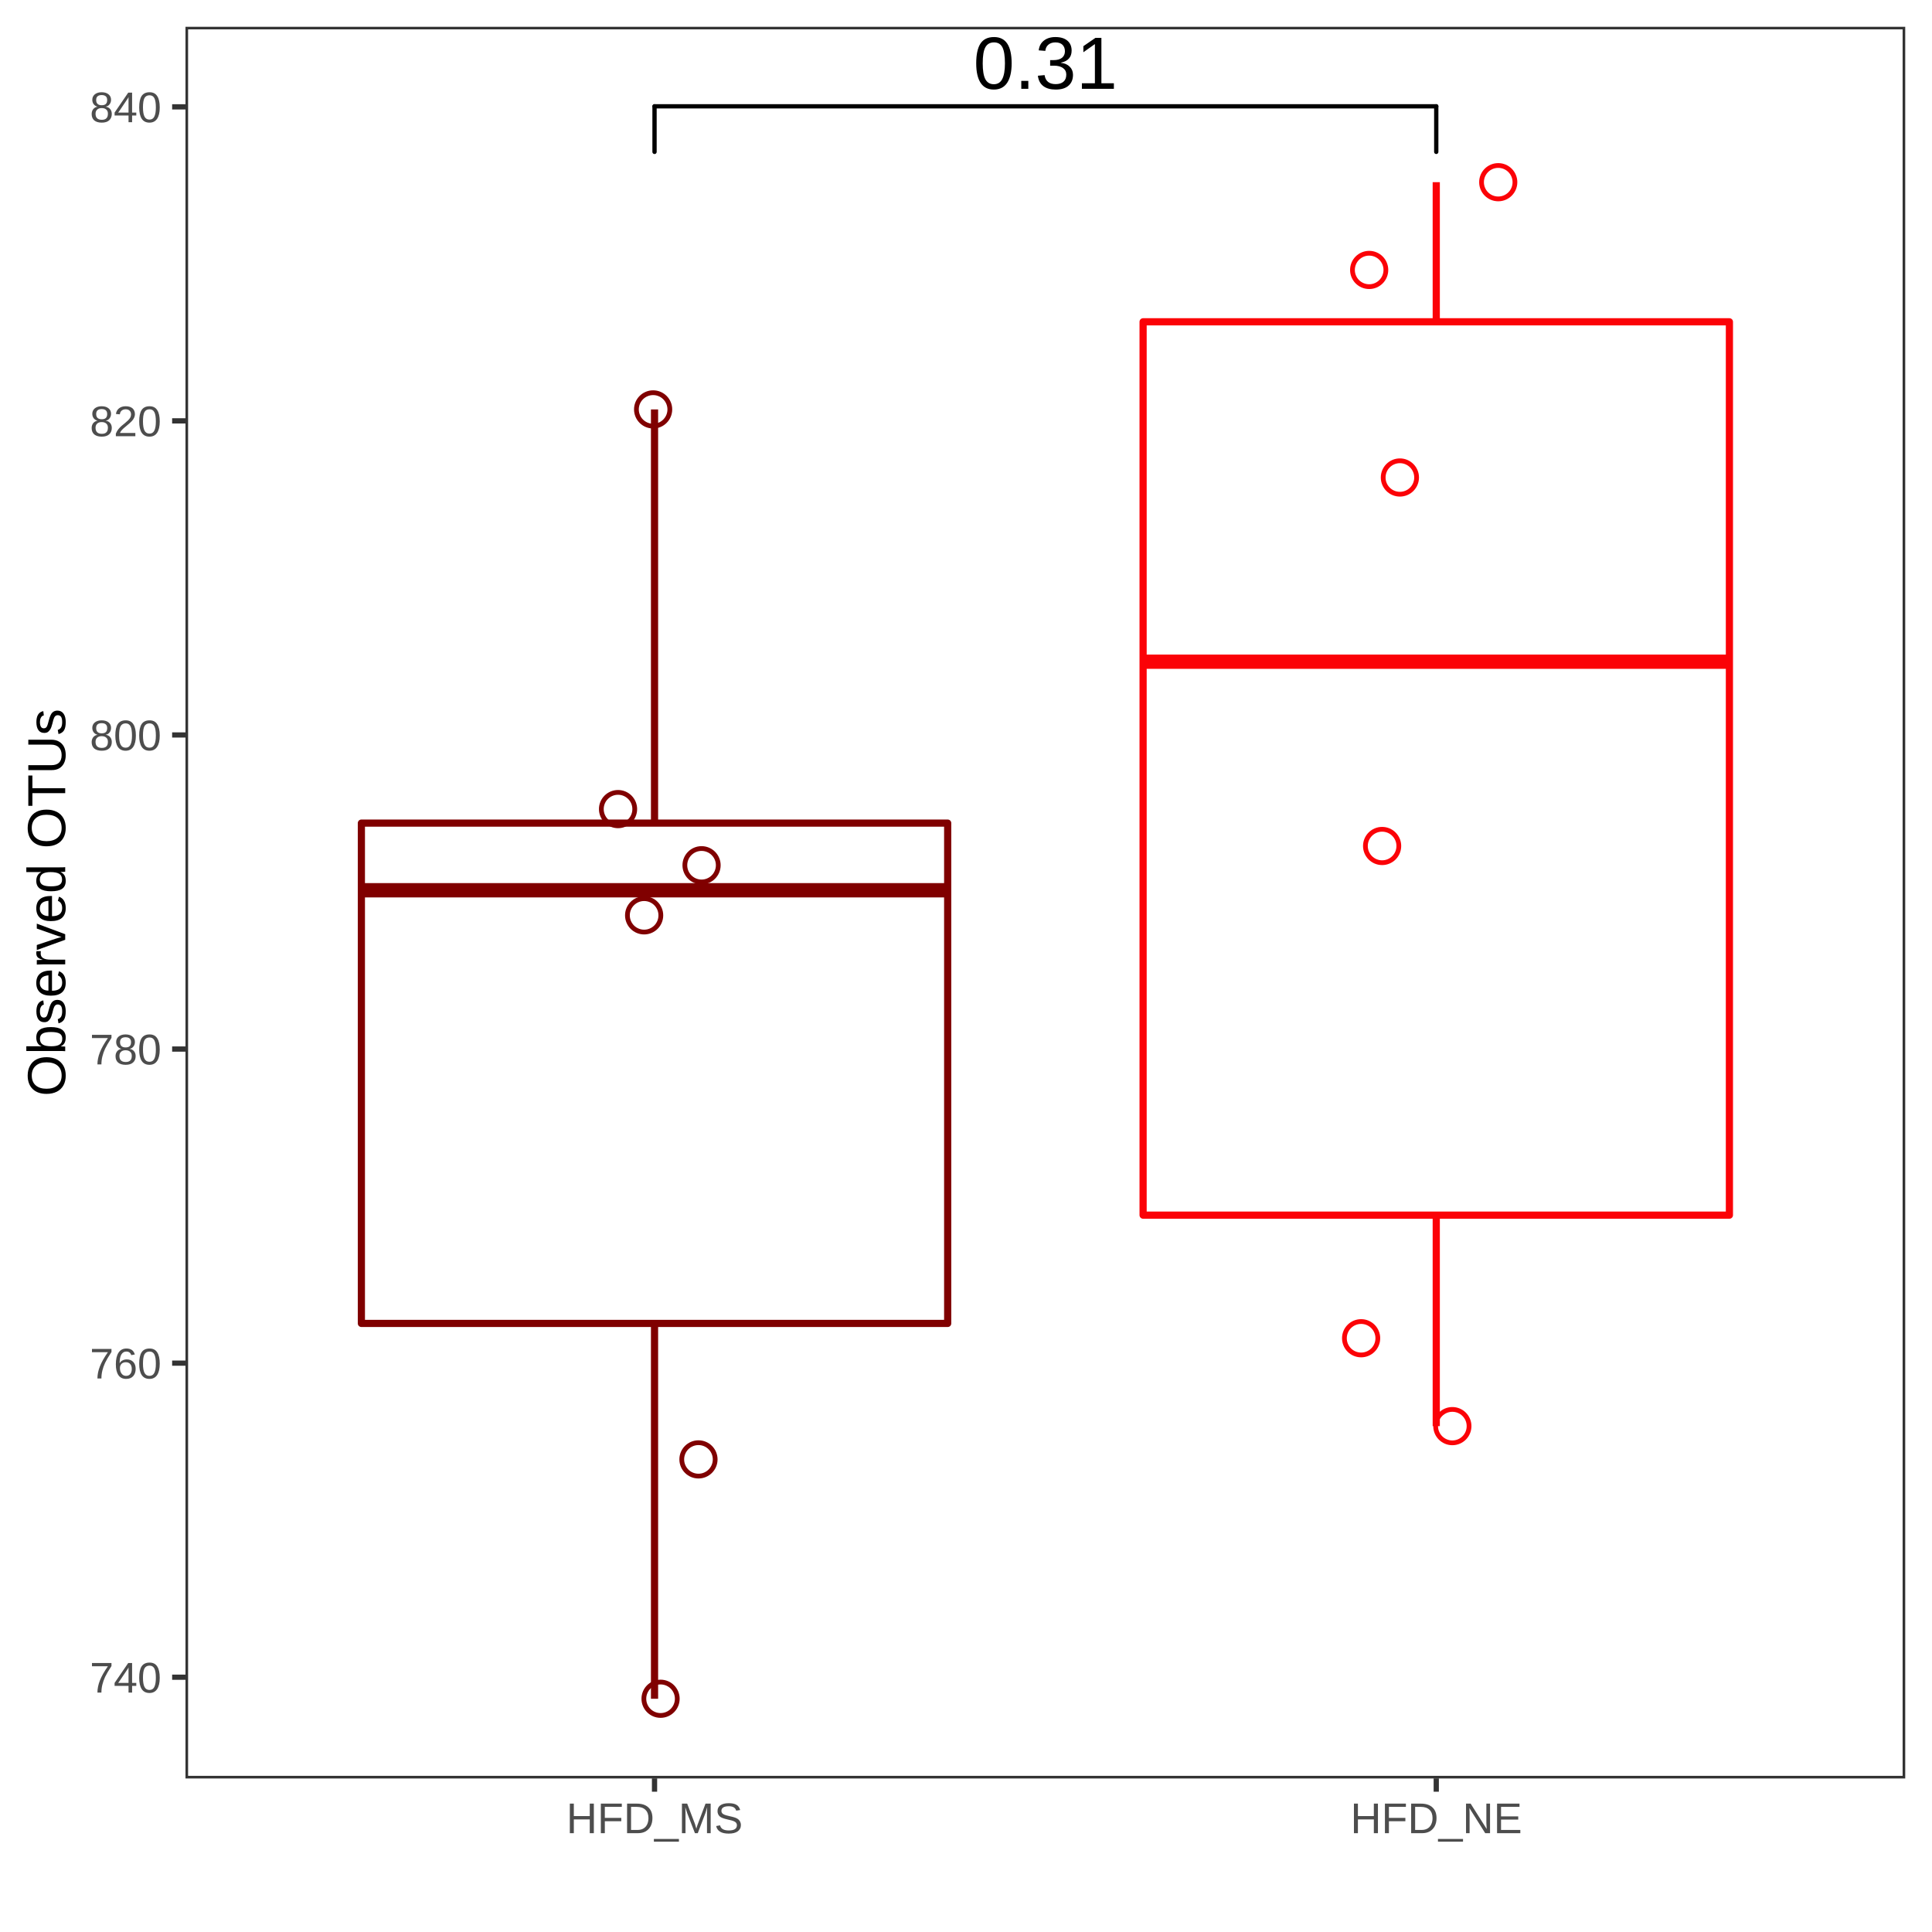
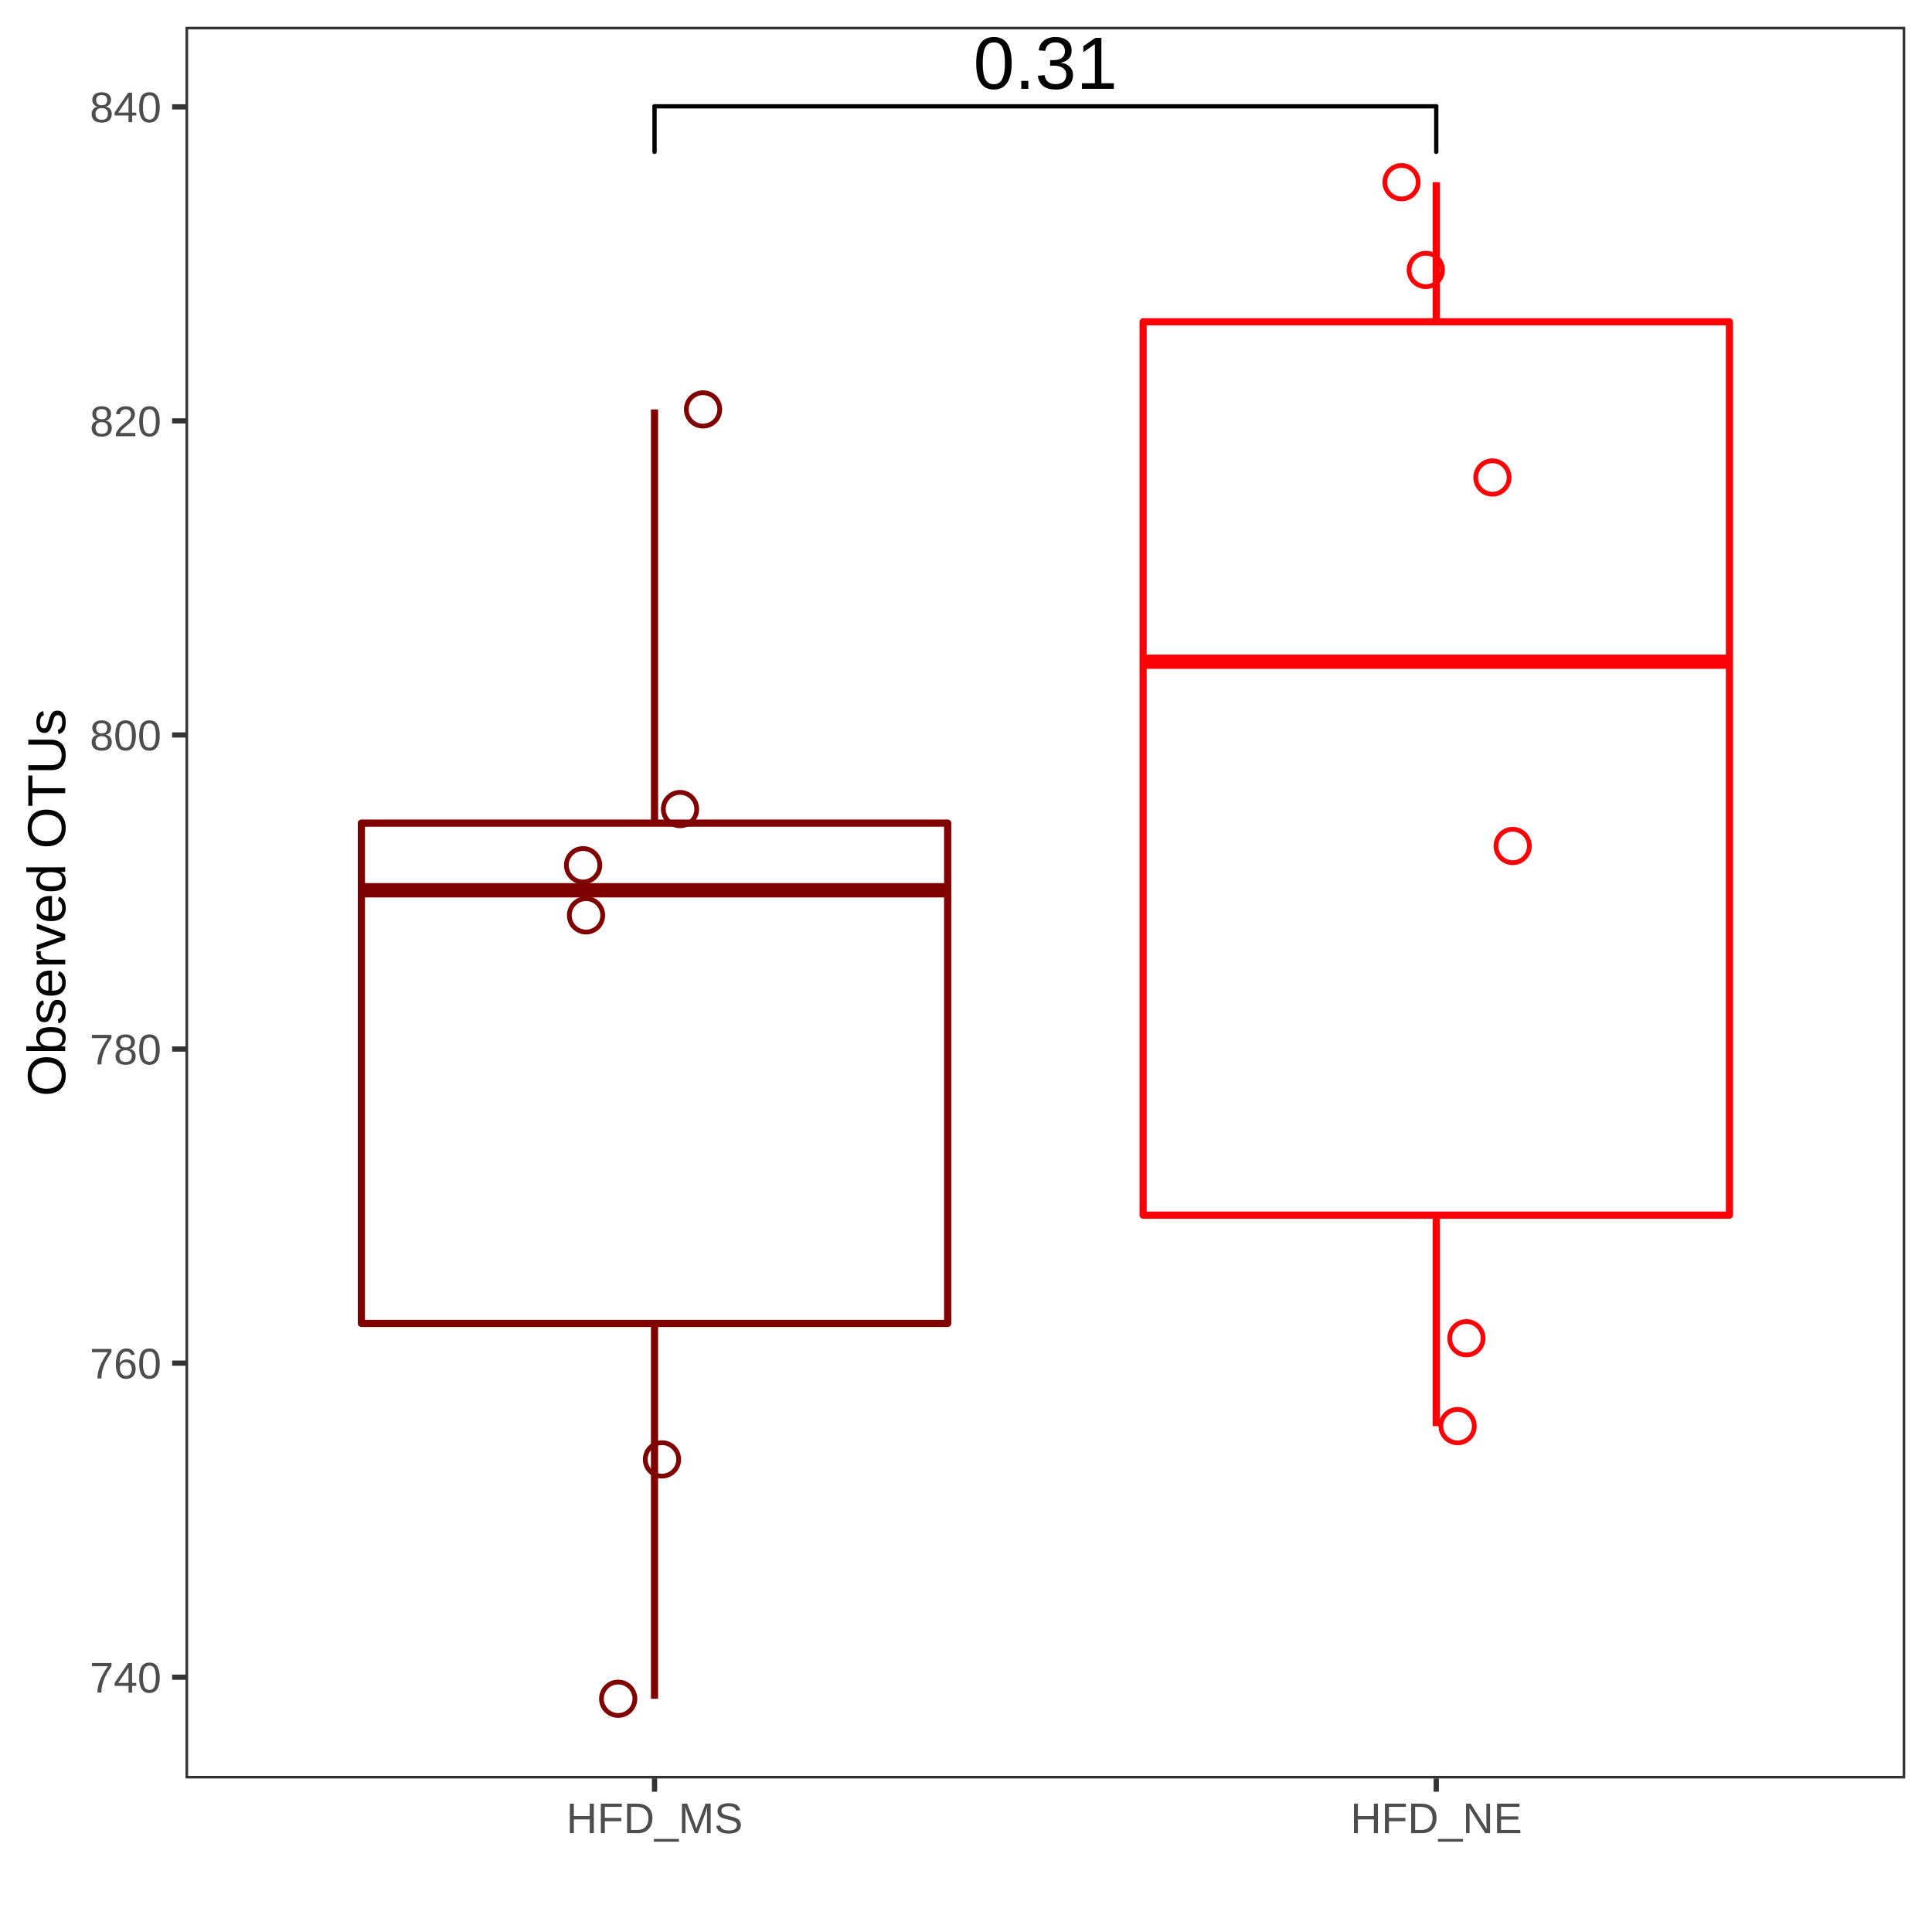
<svg xmlns="http://www.w3.org/2000/svg" class="svglite" width="288.00pt" height="288.00pt" viewBox="0 0 288.00 288.00">
  <defs>
    <style type="text/css">
    .svglite line, .svglite polyline, .svglite polygon, .svglite path, .svglite rect, .svglite circle {
      fill: none;
      stroke: #000000;
      stroke-linecap: round;
      stroke-linejoin: round;
      stroke-miterlimit: 10.00;
    }
    .svglite text {
      white-space: pre;
    }
  </style>
  </defs>
  <rect width="100%" height="100%" style="stroke: none; fill: #FFFFFF;" />
  <defs>
    <clipPath id="cpMC4wMHwyODguMDB8MC4wMHwyODguMDA=">
      <rect x="0.00" y="0.00" width="288.00" height="288.00" />
    </clipPath>
  </defs>
  <g clip-path="url(#cpMC4wMHwyODguMDB8MC4wMHwyODguMDA=)">
    <rect x="0.00" y="0.00" width="288.00" height="288.00" style="stroke-width: 0.78; stroke: #FFFFFF; fill: #FFFFFF;" />
  </g>
  <defs>
    <clipPath id="cpMjcuNjV8Mjg0LjAxfDMuOTl8MjY1LjEw">
      <rect x="27.65" y="3.99" width="256.36" height="261.12" />
    </clipPath>
  </defs>
  <g clip-path="url(#cpMjcuNjV8Mjg0LjAxfDMuOTl8MjY1LjEw)">
    <rect x="27.65" y="3.99" width="256.36" height="261.12" style="stroke-width: 0.78; stroke: none; fill: #FFFFFF;" />
    <line x1="97.57" y1="122.70" x2="97.57" y2="61.03" style="stroke-width: 1.07; stroke: #800000; stroke-linecap: butt;" />
    <line x1="97.57" y1="197.28" x2="97.57" y2="253.23" style="stroke-width: 1.07; stroke: #800000; stroke-linecap: butt;" />
    <polygon points="53.87,122.70 53.87,197.28 141.27,197.28 141.27,122.70 53.87,122.70 " style="stroke-width: 1.07; stroke: #800000; fill: #FFFFFF;" />
    <line x1="53.87" y1="132.71" x2="141.27" y2="132.71" style="stroke-width: 2.13; stroke: #800000; stroke-linecap: butt;" />
    <line x1="214.10" y1="47.97" x2="214.10" y2="27.16" style="stroke-width: 1.07; stroke: #FB0207; stroke-linecap: butt;" />
    <line x1="214.10" y1="181.14" x2="214.10" y2="212.59" style="stroke-width: 1.07; stroke: #FB0207; stroke-linecap: butt;" />
    <polygon points="170.40,47.97 170.40,181.14 257.80,181.14 257.80,47.97 170.40,47.97 " style="stroke-width: 1.07; stroke: #FB0207; fill: #FFFFFF;" />
    <line x1="170.40" y1="98.64" x2="257.80" y2="98.64" style="stroke-width: 2.13; stroke: #FB0207; stroke-linecap: butt;" />
-     <circle cx="104.58" cy="128.98" r="2.49" style="stroke-width: 0.71; stroke: #800000;" />
-     <circle cx="208.68" cy="71.18" r="2.49" style="stroke-width: 0.71; stroke: #FB0207;" />
-     <circle cx="97.36" cy="61.03" r="2.49" style="stroke-width: 0.71; stroke: #800000;" />
-     <circle cx="98.47" cy="253.23" r="2.49" style="stroke-width: 0.71; stroke: #800000;" />
-     <circle cx="96.02" cy="136.45" r="2.49" style="stroke-width: 0.71; stroke: #800000;" />
-     <circle cx="204.10" cy="40.24" r="2.49" style="stroke-width: 0.71; stroke: #FB0207;" />
-     <circle cx="216.50" cy="212.59" r="2.49" style="stroke-width: 0.71; stroke: #FB0207;" />
-     <circle cx="202.90" cy="199.49" r="2.49" style="stroke-width: 0.71; stroke: #FB0207;" />
-     <circle cx="223.34" cy="27.16" r="2.49" style="stroke-width: 0.71; stroke: #FB0207;" />
-     <circle cx="206.03" cy="126.11" r="2.49" style="stroke-width: 0.71; stroke: #FB0207;" />
-     <circle cx="104.12" cy="217.55" r="2.49" style="stroke-width: 0.71; stroke: #800000;" />
-     <circle cx="92.13" cy="120.61" r="2.49" style="stroke-width: 0.71; stroke: #800000;" />
+     <circle cx="86.92" cy="128.98" r="2.49" style="stroke-width: 0.71; stroke: #800000;" />
+     <circle cx="222.47" cy="71.18" r="2.49" style="stroke-width: 0.71; stroke: #FB0207;" />
+     <circle cx="104.80" cy="61.03" r="2.49" style="stroke-width: 0.71; stroke: #800000;" />
+     <circle cx="92.15" cy="253.23" r="2.49" style="stroke-width: 0.71; stroke: #800000;" />
+     <circle cx="87.36" cy="136.45" r="2.49" style="stroke-width: 0.71; stroke: #800000;" />
+     <circle cx="212.54" cy="40.24" r="2.49" style="stroke-width: 0.71; stroke: #FB0207;" />
+     <circle cx="217.28" cy="212.59" r="2.49" style="stroke-width: 0.71; stroke: #FB0207;" />
+     <circle cx="218.59" cy="199.49" r="2.49" style="stroke-width: 0.71; stroke: #FB0207;" />
+     <circle cx="208.92" cy="27.16" r="2.49" style="stroke-width: 0.71; stroke: #FB0207;" />
+     <circle cx="225.49" cy="126.11" r="2.49" style="stroke-width: 0.71; stroke: #FB0207;" />
+     <circle cx="98.68" cy="217.55" r="2.49" style="stroke-width: 0.71; stroke: #800000;" />
+     <circle cx="101.37" cy="120.61" r="2.49" style="stroke-width: 0.71; stroke: #800000;" />
    <text x="155.83" y="13.24" text-anchor="middle" style="font-size: 11.04px; font-family: &quot;Arial&quot;;" textLength="21.47px" lengthAdjust="spacingAndGlyphs">0.31</text>
    <line x1="97.57" y1="22.64" x2="97.57" y2="15.85" style="stroke-width: 0.64;" />
    <line x1="97.57" y1="15.85" x2="214.10" y2="15.85" style="stroke-width: 0.64;" />
    <line x1="214.10" y1="15.85" x2="214.10" y2="22.64" style="stroke-width: 0.64;" />
    <rect x="27.65" y="3.99" width="256.36" height="261.12" style="stroke-width: 0.78; stroke: #333333;" />
  </g>
  <g clip-path="url(#cpMC4wMHwyODguMDB8MC4wMHwyODguMDA=)">
    <text x="24.06" y="252.31" text-anchor="end" style="font-size: 6.40px;fill: #4D4D4D; font-family: &quot;Arial&quot;;" textLength="10.67px" lengthAdjust="spacingAndGlyphs">740</text>
    <text x="24.06" y="205.49" text-anchor="end" style="font-size: 6.40px;fill: #4D4D4D; font-family: &quot;Arial&quot;;" textLength="10.67px" lengthAdjust="spacingAndGlyphs">760</text>
    <text x="24.06" y="158.67" text-anchor="end" style="font-size: 6.40px;fill: #4D4D4D; font-family: &quot;Arial&quot;;" textLength="10.67px" lengthAdjust="spacingAndGlyphs">780</text>
    <text x="24.06" y="111.85" text-anchor="end" style="font-size: 6.40px;fill: #4D4D4D; font-family: &quot;Arial&quot;;" textLength="10.67px" lengthAdjust="spacingAndGlyphs">800</text>
    <text x="24.06" y="65.03" text-anchor="end" style="font-size: 6.40px;fill: #4D4D4D; font-family: &quot;Arial&quot;;" textLength="10.67px" lengthAdjust="spacingAndGlyphs">820</text>
    <text x="24.06" y="18.22" text-anchor="end" style="font-size: 6.40px;fill: #4D4D4D; font-family: &quot;Arial&quot;;" textLength="10.67px" lengthAdjust="spacingAndGlyphs">840</text>
    <polyline points="25.66,250.02 27.65,250.02 " style="stroke-width: 0.78; stroke: #333333; stroke-linecap: butt;" />
    <polyline points="25.66,203.20 27.65,203.20 " style="stroke-width: 0.78; stroke: #333333; stroke-linecap: butt;" />
    <polyline points="25.66,156.38 27.65,156.38 " style="stroke-width: 0.78; stroke: #333333; stroke-linecap: butt;" />
    <polyline points="25.66,109.56 27.65,109.56 " style="stroke-width: 0.78; stroke: #333333; stroke-linecap: butt;" />
    <polyline points="25.66,62.74 27.65,62.74 " style="stroke-width: 0.78; stroke: #333333; stroke-linecap: butt;" />
    <polyline points="25.66,15.93 27.65,15.93 " style="stroke-width: 0.78; stroke: #333333; stroke-linecap: butt;" />
    <polyline points="97.57,267.09 97.57,265.10 " style="stroke-width: 0.78; stroke: #333333; stroke-linecap: butt;" />
    <polyline points="214.10,267.09 214.10,265.10 " style="stroke-width: 0.78; stroke: #333333; stroke-linecap: butt;" />
    <text x="97.57" y="273.27" text-anchor="middle" style="font-size: 6.40px;fill: #4D4D4D; font-family: &quot;Arial&quot;;" textLength="26.28px" lengthAdjust="spacingAndGlyphs">HFD_MS</text>
    <text x="214.10" y="273.27" text-anchor="middle" style="font-size: 6.40px;fill: #4D4D4D; font-family: &quot;Arial&quot;;" textLength="25.57px" lengthAdjust="spacingAndGlyphs">HFD_NE</text>
    <text transform="translate(9.72,134.54) rotate(-90)" text-anchor="middle" style="font-size: 8.00px; font-family: &quot;Arial&quot;;" textLength="57.80px" lengthAdjust="spacingAndGlyphs">Observed OTUs</text>
  </g>
</svg>
